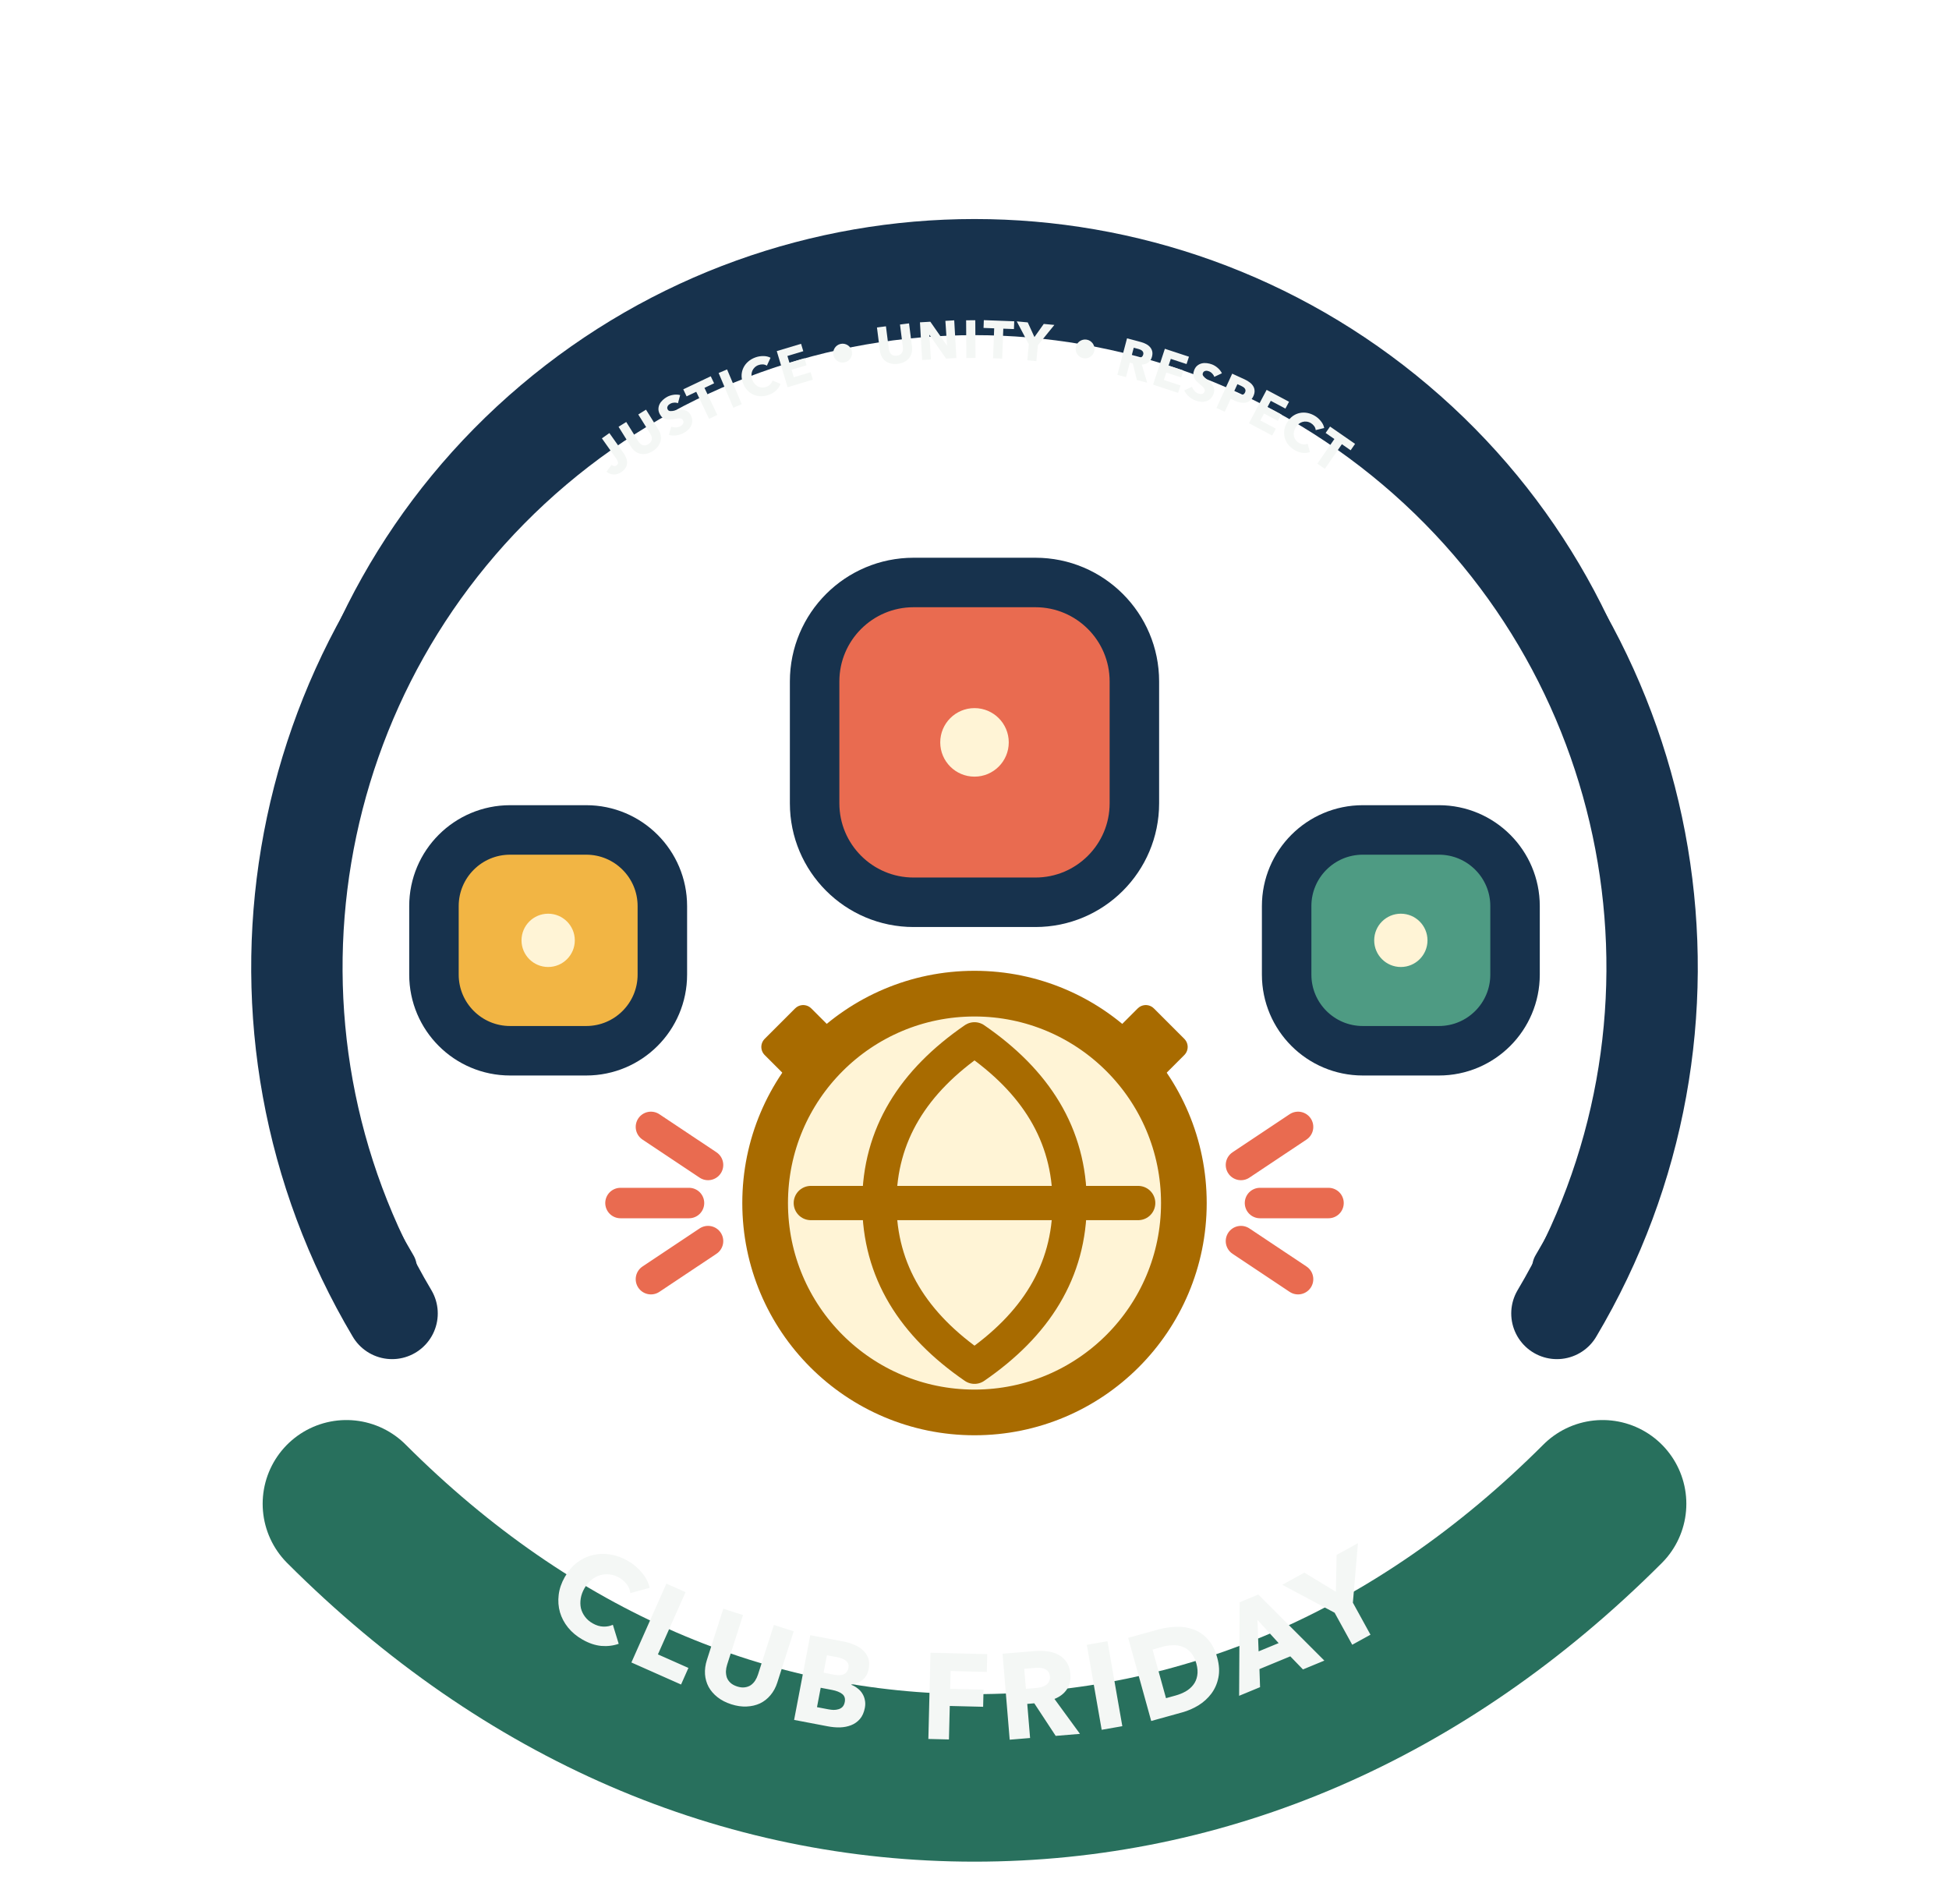
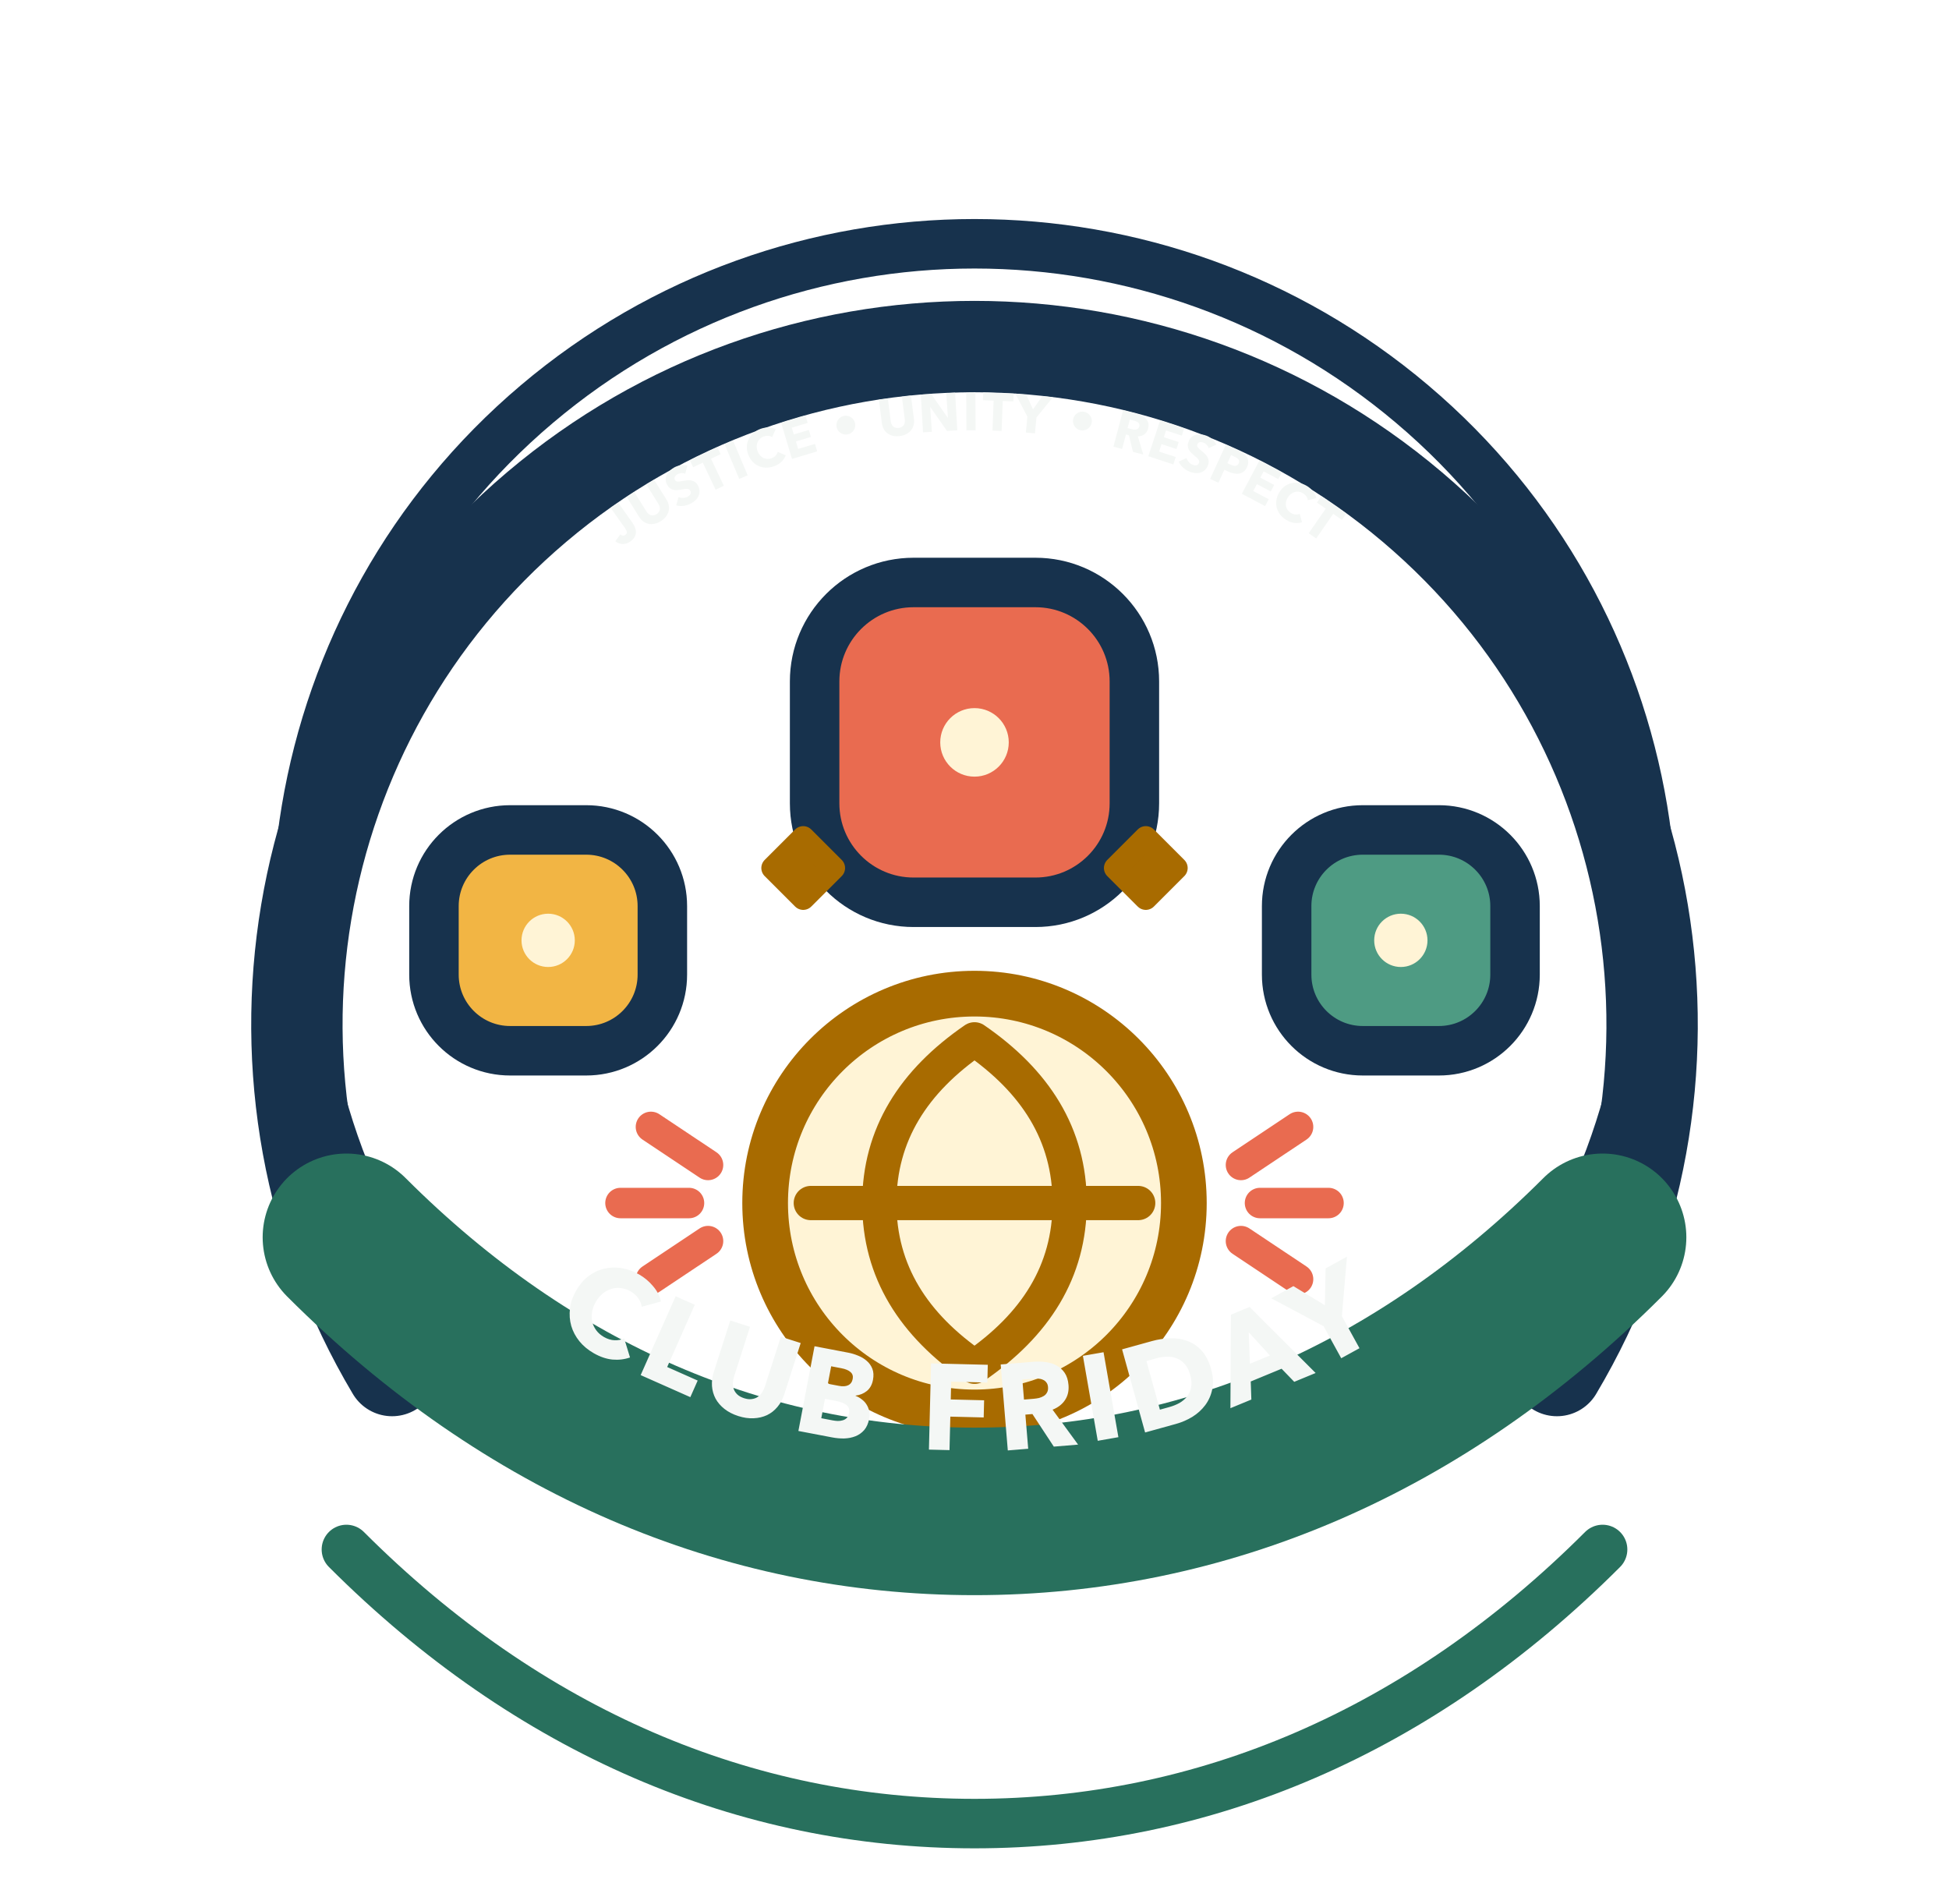
<svg xmlns="http://www.w3.org/2000/svg" viewBox="0 0 512 500" role="img" aria-labelledby="title desc" version="1.1" id="svg15">
  <g stroke="#17324D" stroke-width="13" stroke-linecap="round" stroke-linejoin="round" id="g8">
    <path fill="none" stroke="#17324D" d="M103 333a178 178 0 1 1 306 0" id="path1" />
    <g id="younger-member" aria-label="younger-member">
      <rect x="114" y="218" width="60" height="58" rx="20" fill="#F2B544" stroke="#17324D" id="rect1" />
      <circle cx="144" cy="247" r="7" fill="#FFF4D6" stroke="none" id="circle1" />
    </g>
    <g id="adult-member" aria-label="adult-member">
      <rect x="214" y="153" width="84" height="84" rx="26" fill="#E96B50" stroke="#17324D" id="rect2" />
      <circle cx="256" cy="195" r="9" fill="#FFF4D6" stroke="none" id="circle2" />
    </g>
    <g id="older-member" aria-label="older-member">
      <rect x="338" y="218" width="60" height="58" rx="20" fill="#4E9B83" stroke="#17324D" id="rect3" />
      <circle cx="368" cy="247" r="7" fill="#FFF4D6" stroke="none" id="circle3" />
    </g>
    <circle cx="256" cy="316" r="55" fill="#FFF4D6" stroke="#A86B00" stroke-width="12" id="circle4" />
    <path fill="none" stroke="#A86B00" stroke-width="9" d="M256 273c-16 11-25 25-25 43s9 32 25 43m0-86c16 11 25 25 25 43s-9 32-25 43m-43-43h86" id="path4" />
    <path fill="none" stroke="#E96B50" stroke-width="8" d="M181 316h-18M186 306l-15-10M186 326l-15 10M331 316h18M326 306l15-10M326 326l15 10" id="path5" />
    <path fill="none" stroke="#28705D" d="M91 407c48 48 105 72 165 72s117-24 165-72" id="path6" />
-     <path fill="#A86B00" stroke="#A86B00" stroke-width="6" d="m211 267 8 8-8 8-8-8z" id="path7" />
-     <path fill="#A86B00" stroke="#A86B00" stroke-width="6" d="m301 267 8 8-8 8-8-8z" id="path8" />
+     <path fill="#A86B00" stroke="#A86B00" stroke-width="6" d="m211 220 8 8-8 8-8-8z" id="path7" />
+     <path fill="#A86B00" stroke="#A86B00" stroke-width="6" d="m301 220 8 8-8 8-8-8z" id="path8" />
  </g>
  <defs id="defs8">
-     <path id="motto-arc" d="M103 345a178 178 0 1 1 306 0" />
-     <path id="name-arc" d="M91 395c48 48 105 72 165 72s117-24 165-72" />
+     <path id="motto-arc" d="M103 360a178 178 0 1 1 306 0" />
+     <path id="name-arc" d="M91 325c48 48 105 72 165 72s117-24 165-72" />
  </defs>
-   <path d="M103 345a178 178 0 1 1 306 0" fill="none" stroke="#17324D" stroke-width="24" stroke-linecap="round" id="path9" />
-   <path d="M91 395c48 48 105 72 165 72s117-24 165-72" fill="none" stroke="#28705D" stroke-width="44" stroke-linecap="round" id="path10" />
+   <path d="M103 360a178 178 0 1 1 306 0" fill="none" stroke="#17324D" stroke-width="24" stroke-linecap="round" id="path9" />
+   <path d="M91 325c48 48 105 72 165 72s117-24 165-72" fill="none" stroke="#28705D" stroke-width="44" stroke-linecap="round" id="path10" />
  <g font-family="Avenir Next, Trebuchet MS, Arial, sans-serif" text-anchor="middle" id="g15">
    <g id="text14" style="font-weight:700;font-size:14px;letter-spacing:1.5" aria-label="JUSTICE•UNITY•RESPECT">
-       <path style="fill:#f4f7f5" d="m 163.854,119.08 q 0.34,0.48 0.597,1.087 0.269,0.598 0.287,1.254 0.022,0.636 -0.302,1.294 -0.312,0.65 -1.135,1.232 -1.029,0.728 -2.086,0.687 -1.066,-0.052 -1.885,-0.724 l 1.313,-1.804 q 0.306,0.263 0.65,0.312 0.355,0.041 0.663,-0.178 0.48,-0.34 0.394,-0.776 -0.074,-0.445 -0.455,-0.982 l -3.777,-5.337 1.966,-1.391 3.769,5.325 z m 9.117,-6.237 q 0.474,0.76 0.605,1.553 0.136,0.773 -0.058,1.521 -0.201,0.736 -0.723,1.408 -0.51,0.664 -1.329,1.175 -0.832,0.519 -1.652,0.684 -0.821,0.165 -1.558,0.015 -0.745,-0.163 -1.379,-0.625 -0.642,-0.474 -1.116,-1.234 l -3.267,-5.239 2.02,-1.259 3.163,5.073 q 0.215,0.345 0.491,0.602 0.288,0.25 0.621,0.388 0.338,0.119 0.724,0.076 0.398,-0.05 0.825,-0.317 0.428,-0.267 0.636,-0.594 0.22,-0.335 0.262,-0.691 0.035,-0.368 -0.075,-0.729 -0.109,-0.361 -0.324,-0.705 l -3.163,-5.073 2.031,-1.267 3.267,5.239 z m 5.129,-6.925 q -0.458,-0.198 -1.008,-0.154 -0.544,0.025 -0.95,0.245 -0.209,0.114 -0.411,0.271 -0.189,0.15 -0.301,0.355 -0.119,0.192 -0.148,0.431 -0.024,0.22 0.116,0.478 0.12,0.221 0.287,0.322 0.179,0.094 0.411,0.111 0.245,0.011 0.544,-0.025 0.293,-0.048 0.654,-0.116 0.523,-0.093 1.103,-0.169 0.573,-0.088 1.127,-0.007 0.554,0.082 1.053,0.384 0.492,0.29 0.846,0.942 0.407,0.751 0.425,1.458 0.023,0.688 -0.251,1.299 -0.274,0.611 -0.783,1.11 -0.509,0.5 -1.149,0.847 -0.935,0.508 -1.982,0.662 -1.054,0.142 -1.96,-0.147 l 0.616,-2.151 q 0.534,0.22 1.197,0.21 0.669,-0.029 1.186,-0.309 0.234,-0.127 0.429,-0.296 0.195,-0.169 0.295,-0.367 0.112,-0.204 0.11,-0.442 -0.002,-0.238 -0.142,-0.496 -0.134,-0.246 -0.35,-0.352 -0.217,-0.105 -0.524,-0.114 -0.302,-0.027 -0.706,0.049 -0.399,0.057 -0.903,0.156 -0.492,0.092 -0.998,0.128 -0.494,0.029 -0.967,-0.08 -0.468,-0.128 -0.885,-0.427 -0.412,-0.318 -0.732,-0.909 -0.394,-0.726 -0.379,-1.403 0.015,-0.677 0.314,-1.27 0.299,-0.593 0.822,-1.068 0.516,-0.487 1.131,-0.821 0.738,-0.401 1.648,-0.544 0.922,-0.15 1.788,0.065 z m 6.964,-4.034 3.375,7.107 -2.163,1.027 -3.375,-7.107 -2.529,1.201 -0.877,-1.846 7.221,-3.429 0.877,1.846 z m 7.576,5.223 -3.856,-9.131 2.218,-0.937 3.856,9.131 z m 12.401,-6.267 q -0.358,0.936 -1.11,1.689 -0.758,0.74 -1.941,1.174 -1.078,0.395 -2.128,0.377 -1.037,-0.022 -1.944,-0.421 -0.911,-0.412 -1.625,-1.179 -0.714,-0.767 -1.113,-1.858 -0.41,-1.117 -0.361,-2.164 0.062,-1.052 0.514,-1.933 0.447,-0.895 1.242,-1.574 0.795,-0.679 1.86,-1.069 0.986,-0.361 2.062,-0.353 1.085,-0.01 1.922,0.444 l -0.966,2.084 q -0.474,-0.318 -1.064,-0.341 -0.59,-0.022 -1.129,0.175 -0.592,0.217 -1.009,0.623 -0.409,0.389 -0.624,0.9 -0.215,0.511 -0.22,1.109 -0.009,0.585 0.217,1.203 0.231,0.631 0.621,1.084 0.39,0.454 0.871,0.709 0.49,0.238 1.053,0.27 0.563,0.032 1.142,-0.18 0.67,-0.246 1.074,-0.692 0.403,-0.446 0.551,-0.977 l 2.104,0.899 z m 1.864,0.876 -2.85,-9.493 6.383,-1.916 0.584,1.944 -4.17,1.252 0.535,1.783 3.942,-1.183 0.551,1.837 -3.942,1.183 0.592,1.971 4.412,-1.324 0.588,1.958 z" id="path15" />
-       <path style="fill:#f4f7f5" d="m 223.78,92.235 q 0.109,0.506 0.011,0.986 -0.098,0.479 -0.355,0.878 -0.258,0.399 -0.655,0.685 -0.397,0.286 -0.903,0.395 -0.506,0.109 -0.986,0.011 -0.479,-0.098 -0.878,-0.355 -0.399,-0.258 -0.685,-0.655 -0.286,-0.397 -0.395,-0.903 -0.109,-0.506 -0.011,-0.986 0.098,-0.479 0.355,-0.878 0.258,-0.399 0.655,-0.685 0.397,-0.286 0.903,-0.395 0.506,-0.109 0.986,-0.011 0.479,0.098 0.878,0.355 0.399,0.258 0.685,0.655 0.286,0.397 0.395,0.903 z" id="path16" />
-       <path style="fill:#f4f7f5" d="m 239.583,91.064 q 0.113,0.889 -0.099,1.664 -0.2,0.759 -0.688,1.358 -0.49,0.584 -1.245,0.977 -0.741,0.39 -1.699,0.512 -0.972,0.124 -1.787,-0.069 -0.815,-0.193 -1.422,-0.638 -0.609,-0.459 -0.992,-1.144 -0.385,-0.699 -0.498,-1.588 l -0.778,-6.125 2.361,-0.3 0.754,5.93 q 0.051,0.403 0.194,0.752 0.157,0.347 0.402,0.612 0.258,0.25 0.626,0.372 0.382,0.121 0.882,0.057 0.5,-0.064 0.826,-0.274 0.34,-0.213 0.527,-0.519 0.185,-0.32 0.236,-0.693 0.051,-0.373 1.6e-4,-0.776 l -0.754,-5.93 2.375,-0.302 0.778,6.125 z m 8.952,3.133 -4.358,-6.24 -0.042,0.002 0.431,6.468 -2.32,0.134 -0.573,-9.895 2.725,-0.158 4.343,6.227 0.042,-0.002 -0.43,-6.454 2.32,-0.134 0.573,9.895 z m 5.322,-0.154 -0.058,-9.912 2.408,-0.014 0.058,9.912 z m 9.707,-7.712 -0.295,7.862 -2.392,-0.09 0.295,-7.862 -2.798,-0.105 0.076,-2.043 7.988,0.299 -0.076,2.043 z m 9.089,4.345 -0.397,4.181 -2.383,-0.226 0.397,-4.181 -3.168,-6.038 2.885,0.274 1.758,3.851 2.451,-3.452 2.787,0.264 z" id="path17" />
-       <path style="fill:#f4f7f5" d="m 287.492,92.092 q -0.091,0.51 -0.363,0.916 -0.272,0.406 -0.662,0.678 -0.39,0.272 -0.865,0.386 -0.476,0.114 -0.985,0.023 -0.51,-0.091 -0.916,-0.363 -0.406,-0.272 -0.678,-0.662 -0.272,-0.39 -0.386,-0.865 -0.114,-0.476 -0.023,-0.985 0.091,-0.51 0.363,-0.916 0.272,-0.406 0.662,-0.678 0.39,-0.272 0.865,-0.386 0.476,-0.114 0.985,-0.023 0.51,0.091 0.916,0.363 0.406,0.272 0.678,0.662 0.272,0.39 0.386,0.865 0.114,0.476 0.023,0.985 z" id="path18" />
-       <path style="fill:#f4f7f5" d="m 298.656,99.814 -1.062,-4.352 -0.785,-0.208 -1.009,3.802 -2.273,-0.603 2.542,-9.581 3.654,0.969 q 0.69,0.183 1.3,0.504 0.627,0.311 1.052,0.786 0.438,0.478 0.602,1.116 0.164,0.637 -0.055,1.463 -0.258,0.974 -0.962,1.497 -0.704,0.523 -1.713,0.56 l 1.416,4.764 z m 1.668,-6.669 q 0.09,-0.338 -0.005,-0.581 -0.078,-0.252 -0.279,-0.422 -0.184,-0.179 -0.458,-0.295 -0.26,-0.112 -0.517,-0.181 l -1.231,-0.327 -0.592,2.233 1.096,0.291 q 0.284,0.075 0.593,0.114 0.312,0.025 0.588,-0.032 0.276,-0.057 0.486,-0.248 0.223,-0.187 0.32,-0.552 z m 2.588,7.886 3.096,-9.416 6.331,2.082 -0.634,1.928 -4.136,-1.36 -0.582,1.769 3.91,1.286 -0.599,1.822 -3.91,-1.286 -0.643,1.955 4.376,1.439 -0.638,1.942 z m 16.076,-2.041 q -0.144,-0.477 -0.532,-0.87 -0.369,-0.4 -0.8,-0.569 -0.222,-0.087 -0.472,-0.14 -0.237,-0.048 -0.465,-0.002 -0.223,0.033 -0.425,0.164 -0.184,0.124 -0.291,0.397 -0.092,0.235 -0.062,0.427 0.043,0.197 0.18,0.386 0.15,0.194 0.369,0.4 0.225,0.193 0.51,0.425 0.408,0.34 0.84,0.735 0.437,0.382 0.732,0.858 0.295,0.476 0.385,1.053 0.095,0.563 -0.175,1.254 -0.311,0.795 -0.841,1.264 -0.511,0.461 -1.155,0.645 -0.643,0.184 -1.354,0.116 -0.71,-0.068 -1.388,-0.333 -0.991,-0.388 -1.784,-1.089 -0.788,-0.714 -1.15,-1.593 l 2.042,-0.914 q 0.176,0.55 0.611,1.051 0.453,0.493 1.001,0.708 0.248,0.097 0.503,0.137 0.255,0.04 0.47,-0.011 0.228,-0.046 0.409,-0.201 0.181,-0.155 0.288,-0.428 0.102,-0.261 0.043,-0.494 -0.059,-0.234 -0.25,-0.474 -0.173,-0.248 -0.492,-0.509 -0.301,-0.268 -0.701,-0.59 -0.387,-0.317 -0.741,-0.681 -0.341,-0.359 -0.562,-0.791 -0.203,-0.44 -0.244,-0.952 -0.022,-0.52 0.223,-1.146 0.301,-0.769 0.828,-1.194 0.527,-0.425 1.173,-0.578 0.646,-0.153 1.346,-0.059 0.705,0.081 1.357,0.336 0.782,0.306 1.478,0.91 0.709,0.608 1.102,1.409 z m 10.27,5.07 q -0.362,0.789 -0.906,1.202 -0.538,0.4 -1.186,0.503 -0.648,0.103 -1.367,-0.042 -0.719,-0.145 -1.419,-0.466 l -1.082,-0.496 -1.558,3.398 -2.176,-0.998 4.133,-9.009 3.309,1.518 q 0.738,0.339 1.304,0.783 0.585,0.438 0.904,0.984 0.338,0.54 0.36,1.197 0.041,0.65 -0.315,1.426 z m -2.182,-0.985 q 0.146,-0.318 0.112,-0.58 -0.034,-0.262 -0.198,-0.476 -0.164,-0.214 -0.426,-0.38 -0.25,-0.161 -0.542,-0.295 l -0.954,-0.438 -0.975,2.125 0.916,0.42 q 0.305,0.14 0.609,0.218 0.303,0.077 0.578,0.05 0.287,-0.022 0.508,-0.167 0.226,-0.158 0.372,-0.476 z m 1.023,8.088 4.643,-8.757 5.888,3.122 -0.951,1.794 -3.847,-2.04 -0.872,1.645 3.636,1.928 -0.898,1.695 -3.636,-1.928 -0.964,1.818 4.069,2.158 -0.957,1.806 z m 16.026,7.597 q -0.955,0.303 -2.013,0.184 -1.051,-0.132 -2.127,-0.787 -0.981,-0.597 -1.621,-1.43 -0.628,-0.825 -0.882,-1.783 -0.246,-0.969 -0.09,-2.005 0.156,-1.036 0.76,-2.029 0.619,-1.016 1.468,-1.63 0.861,-0.607 1.832,-0.802 0.979,-0.207 2.005,-0.009 1.026,0.199 1.995,0.789 0.897,0.546 1.561,1.393 0.684,0.842 0.85,1.78 l -2.232,0.542 q -0.047,-0.569 -0.397,-1.045 -0.35,-0.475 -0.84,-0.774 -0.538,-0.328 -1.116,-0.401 -0.559,-0.078 -1.093,0.072 -0.534,0.15 -1.005,0.519 -0.463,0.357 -0.806,0.919 -0.349,0.574 -0.461,1.161 -0.112,0.588 -0.012,1.124 0.119,0.531 0.445,0.992 0.326,0.461 0.852,0.781 0.61,0.371 1.21,0.409 0.6,0.037 1.108,-0.178 l 0.607,2.206 z m 8.387,-2.082 -4.477,6.47 -1.969,-1.362 4.477,-6.47 -2.302,-1.593 1.163,-1.681 6.573,4.549 -1.163,1.681 z" id="path19" />
+       <path style="fill:#f4f7f5" d="m 166.165,137.345 q 0.34,0.48 0.597,1.087 0.269,0.598 0.287,1.254 0.022,0.636 -0.302,1.294 -0.312,0.65 -1.135,1.232 -1.029,0.728 -2.086,0.687 -1.066,-0.052 -1.885,-0.724 l 1.313,-1.804 q 0.306,0.263 0.65,0.312 0.355,0.041 0.663,-0.178 0.48,-0.34 0.394,-0.776 -0.074,-0.445 -0.455,-0.982 l -3.777,-5.337 1.966,-1.391 3.769,5.325 z m 8.923,-6.108 q 0.474,0.76 0.605,1.553 0.136,0.773 -0.058,1.521 -0.201,0.736 -0.723,1.408 -0.51,0.664 -1.329,1.175 -0.832,0.519 -1.652,0.684 -0.821,0.165 -1.558,0.015 -0.745,-0.163 -1.379,-0.625 -0.642,-0.474 -1.116,-1.234 l -3.267,-5.239 2.02,-1.259 3.163,5.073 q 0.215,0.344 0.491,0.602 0.288,0.25 0.621,0.388 0.338,0.119 0.724,0.076 0.398,-0.05 0.825,-0.317 0.428,-0.267 0.636,-0.594 0.22,-0.335 0.262,-0.691 0.035,-0.368 -0.075,-0.729 -0.109,-0.361 -0.324,-0.705 l -3.163,-5.073 2.031,-1.267 3.267,5.239 z m 4.921,-6.804 q -0.458,-0.198 -1.008,-0.154 -0.544,0.025 -0.95,0.245 -0.209,0.114 -0.411,0.271 -0.189,0.15 -0.301,0.355 -0.119,0.192 -0.148,0.431 -0.024,0.22 0.116,0.478 0.12,0.221 0.287,0.322 0.179,0.094 0.411,0.111 0.245,0.011 0.544,-0.025 0.293,-0.048 0.654,-0.116 0.523,-0.093 1.103,-0.169 0.573,-0.088 1.127,-0.007 0.554,0.082 1.053,0.384 0.492,0.29 0.846,0.942 0.407,0.751 0.425,1.458 0.023,0.688 -0.251,1.299 -0.274,0.611 -0.783,1.11 -0.509,0.5 -1.149,0.847 -0.935,0.508 -1.982,0.662 -1.054,0.142 -1.96,-0.147 l 0.616,-2.151 q 0.534,0.22 1.197,0.21 0.669,-0.029 1.186,-0.309 0.234,-0.127 0.429,-0.296 0.195,-0.169 0.295,-0.367 0.112,-0.204 0.11,-0.442 -0.002,-0.238 -0.142,-0.496 -0.134,-0.246 -0.35,-0.352 -0.217,-0.105 -0.524,-0.114 -0.302,-0.027 -0.706,0.049 -0.399,0.057 -0.903,0.156 -0.492,0.092 -0.998,0.128 -0.494,0.029 -0.967,-0.08 -0.468,-0.128 -0.885,-0.427 -0.412,-0.318 -0.732,-0.909 -0.394,-0.726 -0.379,-1.403 0.015,-0.677 0.314,-1.27 0.299,-0.593 0.822,-1.068 0.516,-0.487 1.131,-0.821 0.738,-0.401 1.648,-0.544 0.922,-0.15 1.788,0.065 z m 6.771,-3.936 3.375,7.107 -2.163,1.027 -3.375,-7.107 -2.529,1.201 -0.877,-1.846 7.221,-3.429 0.877,1.846 z m 7.417,5.295 -3.856,-9.131 2.218,-0.937 3.856,9.131 z m 12.221,-6.196 q -0.358,0.936 -1.11,1.689 -0.758,0.74 -1.941,1.174 -1.078,0.395 -2.128,0.377 -1.037,-0.022 -1.944,-0.421 -0.911,-0.412 -1.625,-1.179 -0.714,-0.767 -1.114,-1.858 -0.41,-1.117 -0.361,-2.164 0.062,-1.052 0.514,-1.933 0.447,-0.895 1.242,-1.574 0.795,-0.679 1.86,-1.069 0.986,-0.361 2.062,-0.353 1.085,-0.01 1.922,0.444 l -0.966,2.084 q -0.474,-0.318 -1.064,-0.341 -0.59,-0.022 -1.129,0.175 -0.592,0.217 -1.009,0.623 -0.409,0.389 -0.624,0.9 -0.215,0.511 -0.22,1.109 -0.009,0.585 0.217,1.203 0.231,0.631 0.621,1.084 0.39,0.454 0.871,0.709 0.49,0.238 1.053,0.27 0.563,0.032 1.142,-0.18 0.67,-0.246 1.074,-0.692 0.403,-0.446 0.551,-0.977 l 2.104,0.899 z m 1.637,0.952 -2.85,-9.493 6.383,-1.916 0.584,1.944 -4.17,1.252 0.535,1.783 3.942,-1.183 0.551,1.837 -3.942,1.183 0.592,1.971 4.412,-1.324 0.588,1.958 z" id="path15" />
+       <path style="fill:#f4f7f5" d="m 224.62,111.146 q 0.109,0.506 0.011,0.986 -0.098,0.479 -0.355,0.878 -0.258,0.399 -0.655,0.685 -0.397,0.286 -0.903,0.395 -0.506,0.109 -0.986,0.011 -0.479,-0.098 -0.878,-0.355 -0.399,-0.258 -0.685,-0.655 -0.286,-0.397 -0.395,-0.903 -0.109,-0.506 -0.011,-0.986 0.098,-0.479 0.355,-0.878 0.258,-0.399 0.655,-0.685 0.397,-0.286 0.903,-0.395 0.506,-0.109 0.986,-0.011 0.479,0.098 0.878,0.355 0.399,0.258 0.685,0.655 0.286,0.397 0.395,0.903 z" id="path16" />
+       <path style="fill:#f4f7f5" d="m 240.087,110.033 q 0.113,0.889 -0.099,1.664 -0.2,0.759 -0.688,1.358 -0.49,0.584 -1.245,0.977 -0.741,0.39 -1.699,0.512 -0.972,0.124 -1.787,-0.069 -0.815,-0.193 -1.422,-0.638 -0.609,-0.459 -0.992,-1.144 -0.385,-0.699 -0.498,-1.588 l -0.778,-6.125 2.361,-0.3 0.754,5.93 q 0.051,0.403 0.194,0.751 0.157,0.347 0.402,0.612 0.258,0.25 0.626,0.372 0.382,0.121 0.882,0.057 0.5,-0.064 0.826,-0.274 0.34,-0.213 0.527,-0.519 0.185,-0.32 0.236,-0.693 0.051,-0.373 1.6e-4,-0.776 l -0.754,-5.93 2.375,-0.302 0.778,6.125 z m 8.68,3.158 -4.358,-6.24 -0.042,0.002 0.431,6.468 -2.32,0.134 -0.573,-9.895 2.725,-0.158 4.343,6.227 0.042,-0.002 -0.43,-6.454 2.32,-0.134 0.573,9.895 z m 5.114,-0.148 -0.058,-9.912 2.408,-0.014 0.058,9.912 z m 9.534,-7.715 -0.295,7.862 -2.392,-0.09 0.295,-7.862 -2.798,-0.105 0.076,-2.043 7.988,0.299 -0.076,2.043 z m 8.861,4.33 -0.397,4.181 -2.383,-0.226 0.397,-4.181 -3.168,-6.038 2.885,0.274 1.758,3.851 2.451,-3.452 2.787,0.264 z" id="path17" />
+       <path style="fill:#f4f7f5" d="m 286.788,111.029 q -0.091,0.51 -0.363,0.916 -0.272,0.406 -0.662,0.678 -0.39,0.272 -0.865,0.386 -0.476,0.114 -0.985,0.023 -0.51,-0.091 -0.916,-0.363 -0.406,-0.272 -0.678,-0.662 -0.272,-0.39 -0.386,-0.865 -0.114,-0.476 -0.023,-0.985 0.091,-0.51 0.363,-0.916 0.272,-0.406 0.662,-0.678 0.39,-0.272 0.865,-0.386 0.476,-0.114 0.985,-0.023 0.51,0.091 0.916,0.363 0.406,0.272 0.678,0.662 0.272,0.39 0.386,0.865 0.114,0.476 0.023,0.985 z" id="path18" />
+       <path style="fill:#f4f7f5" d="m 297.63,118.681 -1.062,-4.352 -0.785,-0.208 -1.009,3.802 -2.273,-0.603 2.542,-9.581 3.654,0.969 q 0.69,0.183 1.3,0.504 0.627,0.311 1.052,0.786 0.438,0.478 0.602,1.116 0.164,0.637 -0.055,1.463 -0.258,0.974 -0.962,1.497 -0.704,0.523 -1.713,0.56 l 1.416,4.764 z m 1.668,-6.669 q 0.09,-0.338 -0.005,-0.581 -0.078,-0.252 -0.279,-0.422 -0.184,-0.179 -0.458,-0.295 -0.26,-0.112 -0.517,-0.181 l -1.231,-0.327 -0.592,2.233 1.096,0.291 q 0.284,0.075 0.593,0.114 0.312,0.025 0.588,-0.032 0.276,-0.057 0.486,-0.248 0.223,-0.187 0.32,-0.552 z m 2.365,7.819 3.096,-9.416 6.331,2.082 -0.634,1.928 -4.136,-1.36 -0.582,1.769 3.91,1.286 -0.599,1.822 -3.91,-1.286 -0.643,1.955 4.376,1.439 -0.638,1.942 z m 15.867,-2.116 q -0.144,-0.477 -0.531,-0.87 -0.369,-0.4 -0.8,-0.569 -0.222,-0.087 -0.472,-0.14 -0.237,-0.048 -0.465,-0.002 -0.223,0.033 -0.425,0.164 -0.184,0.124 -0.291,0.397 -0.092,0.235 -0.062,0.427 0.043,0.197 0.18,0.386 0.15,0.194 0.369,0.4 0.225,0.193 0.51,0.425 0.408,0.34 0.84,0.735 0.437,0.382 0.732,0.858 0.295,0.476 0.385,1.053 0.095,0.563 -0.175,1.254 -0.311,0.795 -0.841,1.264 -0.511,0.461 -1.155,0.645 -0.643,0.184 -1.354,0.116 -0.71,-0.068 -1.388,-0.333 -0.991,-0.388 -1.784,-1.089 -0.788,-0.714 -1.15,-1.593 l 2.042,-0.914 q 0.176,0.55 0.611,1.051 0.453,0.493 1.001,0.708 0.248,0.097 0.503,0.137 0.255,0.04 0.47,-0.011 0.228,-0.046 0.409,-0.201 0.181,-0.155 0.288,-0.428 0.102,-0.261 0.043,-0.494 -0.059,-0.234 -0.25,-0.474 -0.173,-0.248 -0.492,-0.509 -0.301,-0.268 -0.701,-0.59 -0.387,-0.317 -0.741,-0.681 -0.341,-0.359 -0.562,-0.791 -0.203,-0.44 -0.244,-0.952 -0.022,-0.52 0.223,-1.146 0.301,-0.769 0.828,-1.194 0.527,-0.425 1.173,-0.578 0.646,-0.153 1.346,-0.059 0.705,0.081 1.357,0.336 0.782,0.306 1.478,0.91 0.709,0.608 1.102,1.409 z m 10.061,4.981 q -0.362,0.789 -0.906,1.202 -0.538,0.4 -1.186,0.503 -0.648,0.103 -1.367,-0.042 -0.719,-0.145 -1.419,-0.466 l -1.082,-0.496 -1.558,3.398 -2.176,-0.998 4.133,-9.009 3.309,1.518 q 0.738,0.339 1.304,0.783 0.585,0.438 0.904,0.984 0.338,0.54 0.36,1.197 0.041,0.65 -0.315,1.426 z m -2.182,-0.985 q 0.146,-0.318 0.112,-0.58 -0.034,-0.262 -0.198,-0.476 -0.164,-0.214 -0.426,-0.38 -0.25,-0.161 -0.542,-0.295 l -0.954,-0.438 -0.975,2.125 0.916,0.42 q 0.305,0.14 0.609,0.218 0.303,0.077 0.578,0.05 0.287,-0.022 0.508,-0.167 0.226,-0.158 0.372,-0.476 z m 0.817,7.986 4.643,-8.757 5.888,3.122 -0.951,1.794 -3.847,-2.04 -0.872,1.645 3.636,1.928 -0.898,1.695 -3.636,-1.928 -0.964,1.818 4.069,2.158 -0.957,1.806 z m 15.819,7.479 q -0.955,0.303 -2.013,0.184 -1.051,-0.132 -2.127,-0.787 -0.981,-0.597 -1.621,-1.43 -0.628,-0.825 -0.882,-1.783 -0.246,-0.969 -0.09,-2.005 0.156,-1.036 0.76,-2.029 0.619,-1.016 1.468,-1.63 0.861,-0.607 1.832,-0.802 0.979,-0.207 2.005,-0.009 1.026,0.199 1.995,0.789 0.897,0.546 1.561,1.393 0.684,0.842 0.85,1.78 l -2.232,0.542 q -0.047,-0.569 -0.397,-1.045 -0.35,-0.475 -0.84,-0.774 -0.538,-0.328 -1.116,-0.401 -0.559,-0.078 -1.093,0.072 -0.534,0.15 -1.005,0.519 -0.463,0.357 -0.806,0.919 -0.349,0.574 -0.461,1.161 -0.112,0.588 -0.012,1.124 0.119,0.531 0.445,0.992 0.326,0.461 0.852,0.781 0.61,0.371 1.21,0.409 0.6,0.037 1.108,-0.178 l 0.607,2.206 z m 8.191,-2.209 -4.477,6.47 -1.969,-1.362 4.477,-6.47 -2.302,-1.593 1.163,-1.681 6.573,4.549 -1.163,1.681 z" id="path19" />
    </g>
-     <path d="m 162.533,431.778 q -2.162,0.757 -4.588,0.553 -2.41,-0.231 -4.912,-1.657 -2.28,-1.299 -3.798,-3.159 -1.491,-1.844 -2.132,-4.014 -0.626,-2.198 -0.339,-4.576 0.287,-2.378 1.602,-4.685 1.347,-2.363 3.246,-3.822 1.927,-1.443 4.133,-1.954 2.222,-0.538 4.58,-0.152 2.358,0.386 4.61,1.669 2.085,1.188 3.659,3.08 1.618,1.879 2.061,4.01 l -5.063,1.387 q -0.144,-1.298 -0.975,-2.36 -0.831,-1.063 -1.971,-1.712 -1.251,-0.713 -2.577,-0.842 -1.282,-0.141 -2.492,0.237 -1.21,0.379 -2.261,1.253 -1.035,0.847 -1.78,2.153 -0.76,1.335 -0.977,2.684 -0.217,1.35 0.047,2.568 0.307,1.206 1.082,2.237 0.775,1.031 1.999,1.728 1.418,0.808 2.791,0.854 1.373,0.046 2.52,-0.479 l 1.534,4.999 z m 3.335,4.903 9.19,-20.708 5.031,2.233 -7.256,16.35 8.014,3.557 -1.934,4.358 z m 38.338,5.249 q -0.625,1.95 -1.813,3.351 -1.148,1.38 -2.738,2.147 -1.58,0.737 -3.522,0.82 -1.912,0.093 -4.014,-0.581 -2.133,-0.684 -3.635,-1.87 -1.501,-1.187 -2.329,-2.695 -0.817,-1.539 -0.95,-3.329 -0.122,-1.82 0.503,-3.77 l 4.306,-13.439 5.181,1.66 -4.17,13.012 q -0.283,0.884 -0.324,1.744 -0.01,0.87 0.242,1.657 0.292,0.766 0.937,1.376 0.675,0.62 1.772,0.971 1.097,0.352 1.976,0.23 0.909,-0.112 1.592,-0.565 0.693,-0.484 1.16,-1.208 0.467,-0.724 0.75,-1.608 l 4.17,-13.012 5.211,1.67 -4.306,13.439 z m 22.992,6.668 q -0.347,1.823 -1.31,2.943 -0.957,1.088 -2.295,1.615 -1.338,0.527 -2.944,0.579 -1.569,0.027 -3.172,-0.279 l -8.864,-1.69 4.242,-22.255 8.864,1.69 q 1.289,0.246 2.587,0.786 1.304,0.509 2.278,1.379 0.98,0.838 1.462,2.07 0.482,1.232 0.158,2.929 -0.353,1.855 -1.593,2.889 -1.234,1.003 -2.97,1.226 l -0.012,0.063 q 0.913,0.337 1.646,0.933 0.771,0.57 1.242,1.344 0.503,0.78 0.681,1.726 0.209,0.952 -2.4e-4,2.052 z m -4.319,-10.498 q 0.216,-1.132 -0.569,-1.802 -0.747,-0.696 -2.444,-1.02 l -2.64,-0.503 -0.875,4.589 2.892,0.551 q 1.509,0.288 2.44,-0.154 0.969,-0.467 1.196,-1.661 z m -0.961,8.971 q 0.264,-1.383 -0.672,-2.115 -0.935,-0.732 -2.664,-1.062 l -2.986,-0.569 -0.971,5.092 3.018,0.575 q 0.629,0.12 1.307,0.151 0.716,0.006 1.304,-0.175 0.62,-0.175 1.061,-0.612 0.448,-0.468 0.603,-1.286 z m 27.81,-8.149 -0.115,4.671 8.765,0.216 -0.111,4.511 -8.765,-0.216 -0.216,8.797 -5.406,-0.133 0.557,-22.649 14.908,0.367 -0.115,4.671 z m 27.603,17.041 -5.622,-8.557 -1.85,0.153 0.743,8.961 -5.358,0.444 -1.871,-22.579 8.61,-0.714 q 1.626,-0.135 3.186,0.089 1.589,0.189 2.867,0.886 1.31,0.694 2.152,1.941 0.842,1.247 1.003,3.192 0.19,2.296 -0.924,3.962 -1.114,1.666 -3.259,2.518 l 6.701,9.174 z m -1.521,-15.64 q -0.066,-0.797 -0.457,-1.247 -0.361,-0.484 -0.924,-0.694 -0.534,-0.245 -1.212,-0.285 -0.646,-0.043 -1.252,0.007 l -2.902,0.24 0.436,5.262 2.583,-0.214 q 0.67,-0.056 1.363,-0.209 0.691,-0.186 1.241,-0.52 0.55,-0.335 0.856,-0.906 0.338,-0.574 0.266,-1.435 z m 13.6,14.04 -3.901,-22.318 5.422,-0.948 3.901,22.318 z m 30.355,-18.942 q 0.795,2.868 0.296,5.264 -0.476,2.357 -1.858,4.201 -1.359,1.805 -3.37,3.059 -2.019,1.223 -4.27,1.847 l -8.141,2.256 -6.05,-21.833 7.895,-2.188 q 2.313,-0.641 4.718,-0.71 2.396,-0.1 4.505,0.678 2.1,0.746 3.76,2.544 1.66,1.798 2.515,4.882 z m -5.489,1.521 q -0.513,-1.85 -1.463,-2.882 -0.928,-1.071 -2.142,-1.498 -1.192,-0.467 -2.573,-0.416 -1.35,0.042 -2.707,0.418 l -2.621,0.726 3.538,12.767 2.498,-0.692 q 1.419,-0.393 2.628,-1.06 1.232,-0.707 2.014,-1.72 0.813,-1.022 1.057,-2.418 0.275,-1.404 -0.229,-3.224 z m 28.01,1.566 -3.325,-3.439 -8.104,3.348 0.16,4.746 -5.501,2.273 0.134,-24.568 4.91,-2.028 17.345,17.348 z m -11.96,-13.028 0.307,8.287 5.264,-2.175 z m 25.073,-4.504 4.626,8.412 -4.795,2.637 -4.626,-8.412 -13.75,-7.338 5.804,-3.192 8.274,5.018 0.193,-9.675 5.608,-3.084 z" id="text15" style="font-weight:800;font-size:32px;letter-spacing:4;fill:#f4f7f5" aria-label="CLUB FRIDAY" />
+     <path d="m 165.504,356.565 q -2.162,0.757 -4.588,0.553 -2.41,-0.231 -4.912,-1.657 -2.28,-1.299 -3.798,-3.159 -1.491,-1.844 -2.132,-4.014 -0.626,-2.198 -0.339,-4.576 0.287,-2.378 1.602,-4.685 1.347,-2.363 3.246,-3.822 1.927,-1.443 4.134,-1.954 2.222,-0.538 4.58,-0.152 2.358,0.386 4.61,1.669 2.085,1.188 3.659,3.08 1.618,1.879 2.061,4.01 l -5.063,1.387 q -0.144,-1.298 -0.975,-2.36 -0.831,-1.063 -1.971,-1.712 -1.251,-0.713 -2.577,-0.842 -1.282,-0.141 -2.492,0.237 -1.21,0.379 -2.261,1.253 -1.035,0.847 -1.78,2.153 -0.76,1.335 -0.977,2.684 -0.217,1.35 0.047,2.568 0.307,1.206 1.082,2.237 0.775,1.031 1.999,1.728 1.418,0.808 2.791,0.854 1.373,0.046 2.52,-0.479 l 1.534,4.999 z m 2.798,4.632 9.19,-20.708 5.031,2.233 -7.256,16.35 8.014,3.557 -1.934,4.358 z m 37.735,5.019 q -0.625,1.95 -1.813,3.351 -1.148,1.38 -2.738,2.147 -1.58,0.737 -3.522,0.82 -1.912,0.093 -4.014,-0.581 -2.133,-0.684 -3.635,-1.87 -1.501,-1.187 -2.329,-2.695 -0.817,-1.539 -0.95,-3.329 -0.122,-1.82 0.503,-3.77 l 4.306,-13.439 5.181,1.66 -4.17,13.012 q -0.283,0.884 -0.324,1.744 -0.01,0.87 0.242,1.657 0.292,0.766 0.937,1.376 0.675,0.62 1.772,0.971 1.097,0.352 1.976,0.23 0.909,-0.112 1.592,-0.565 0.693,-0.484 1.16,-1.208 0.467,-0.724 0.75,-1.608 l 4.17,-13.012 5.211,1.67 -4.306,13.439 z m 22.285,6.487 q -0.347,1.823 -1.31,2.943 -0.957,1.088 -2.295,1.615 -1.338,0.527 -2.944,0.579 -1.569,0.027 -3.172,-0.279 l -8.864,-1.69 4.242,-22.255 8.864,1.69 q 1.289,0.246 2.587,0.786 1.304,0.509 2.278,1.379 0.98,0.838 1.462,2.07 0.482,1.232 0.158,2.929 -0.353,1.855 -1.593,2.889 -1.234,1.003 -2.97,1.226 l -0.012,0.063 q 0.913,0.337 1.646,0.933 0.771,0.57 1.242,1.344 0.503,0.78 0.681,1.726 0.209,0.952 -2.3e-4,2.052 z m -4.319,-10.498 q 0.216,-1.132 -0.569,-1.802 -0.747,-0.696 -2.444,-1.02 l -2.64,-0.503 -0.875,4.589 2.892,0.551 q 1.509,0.288 2.44,-0.154 0.969,-0.467 1.196,-1.661 z m -0.961,8.971 q 0.264,-1.383 -0.672,-2.115 -0.935,-0.732 -2.664,-1.062 l -2.986,-0.569 -0.971,5.092 3.018,0.575 q 0.629,0.12 1.307,0.151 0.716,0.006 1.304,-0.175 0.62,-0.175 1.061,-0.612 0.448,-0.468 0.603,-1.286 z m 26.834,-8.253 -0.115,4.671 8.765,0.216 -0.111,4.511 -8.765,-0.216 -0.216,8.797 -5.406,-0.133 0.557,-22.649 14.907,0.367 -0.115,4.671 z m 26.96,17.06 -5.622,-8.557 -1.85,0.153 0.743,8.961 -5.358,0.444 -1.871,-22.579 8.61,-0.714 q 1.626,-0.135 3.186,0.089 1.589,0.189 2.867,0.886 1.31,0.694 2.152,1.941 0.842,1.247 1.003,3.192 0.19,2.296 -0.924,3.962 -1.114,1.666 -3.259,2.518 l 6.701,9.174 z m -1.521,-15.64 q -0.066,-0.797 -0.457,-1.247 -0.361,-0.484 -0.924,-0.694 -0.534,-0.245 -1.212,-0.285 -0.646,-0.043 -1.252,0.007 l -2.902,0.24 0.436,5.262 2.583,-0.214 q 0.67,-0.056 1.363,-0.209 0.691,-0.186 1.241,-0.52 0.55,-0.335 0.856,-0.906 0.338,-0.574 0.266,-1.435 z m 13.063,14.109 -3.901,-22.318 5.422,-0.948 3.901,22.318 z m 29.785,-18.813 q 0.795,2.868 0.296,5.264 -0.476,2.357 -1.858,4.201 -1.359,1.805 -3.37,3.059 -2.019,1.223 -4.27,1.847 l -8.141,2.256 -6.05,-21.833 7.895,-2.188 q 2.313,-0.641 4.718,-0.71 2.396,-0.1 4.505,0.678 2.1,0.746 3.76,2.544 1.66,1.798 2.515,4.882 z m -5.489,1.521 q -0.513,-1.85 -1.463,-2.882 -0.928,-1.071 -2.142,-1.498 -1.192,-0.467 -2.573,-0.416 -1.35,0.042 -2.707,0.418 l -2.621,0.726 3.538,12.767 2.498,-0.692 q 1.419,-0.393 2.628,-1.06 1.232,-0.707 2.014,-1.72 0.813,-1.022 1.057,-2.418 0.275,-1.404 -0.229,-3.224 z m 27.322,1.803 -3.325,-3.439 -8.104,3.348 0.16,4.746 -5.501,2.273 0.134,-24.568 4.91,-2.028 17.345,17.348 z m -11.96,-13.028 0.307,8.287 5.264,-2.175 z m 24.473,-4.216 4.626,8.412 -4.795,2.637 -4.626,-8.412 -13.75,-7.338 5.804,-3.192 8.274,5.018 0.193,-9.675 5.608,-3.084 z" id="text15" style="font-weight:800;font-size:32px;letter-spacing:4;fill:#f4f7f5" aria-label="CLUB FRIDAY" />
  </g>
</svg>
